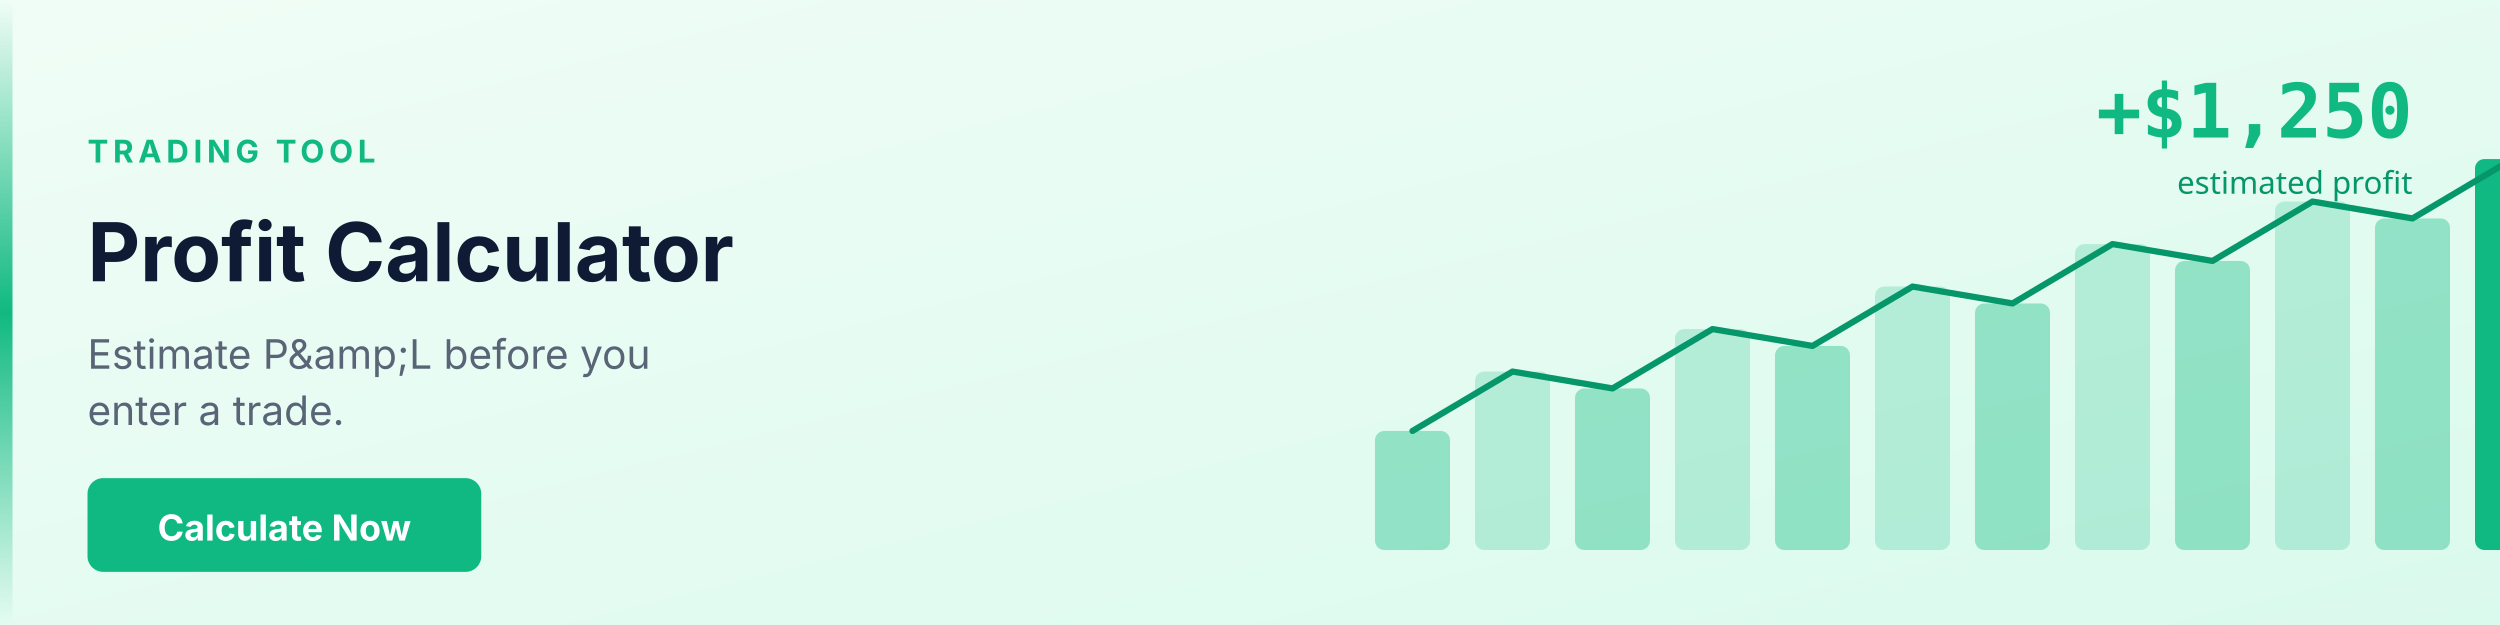
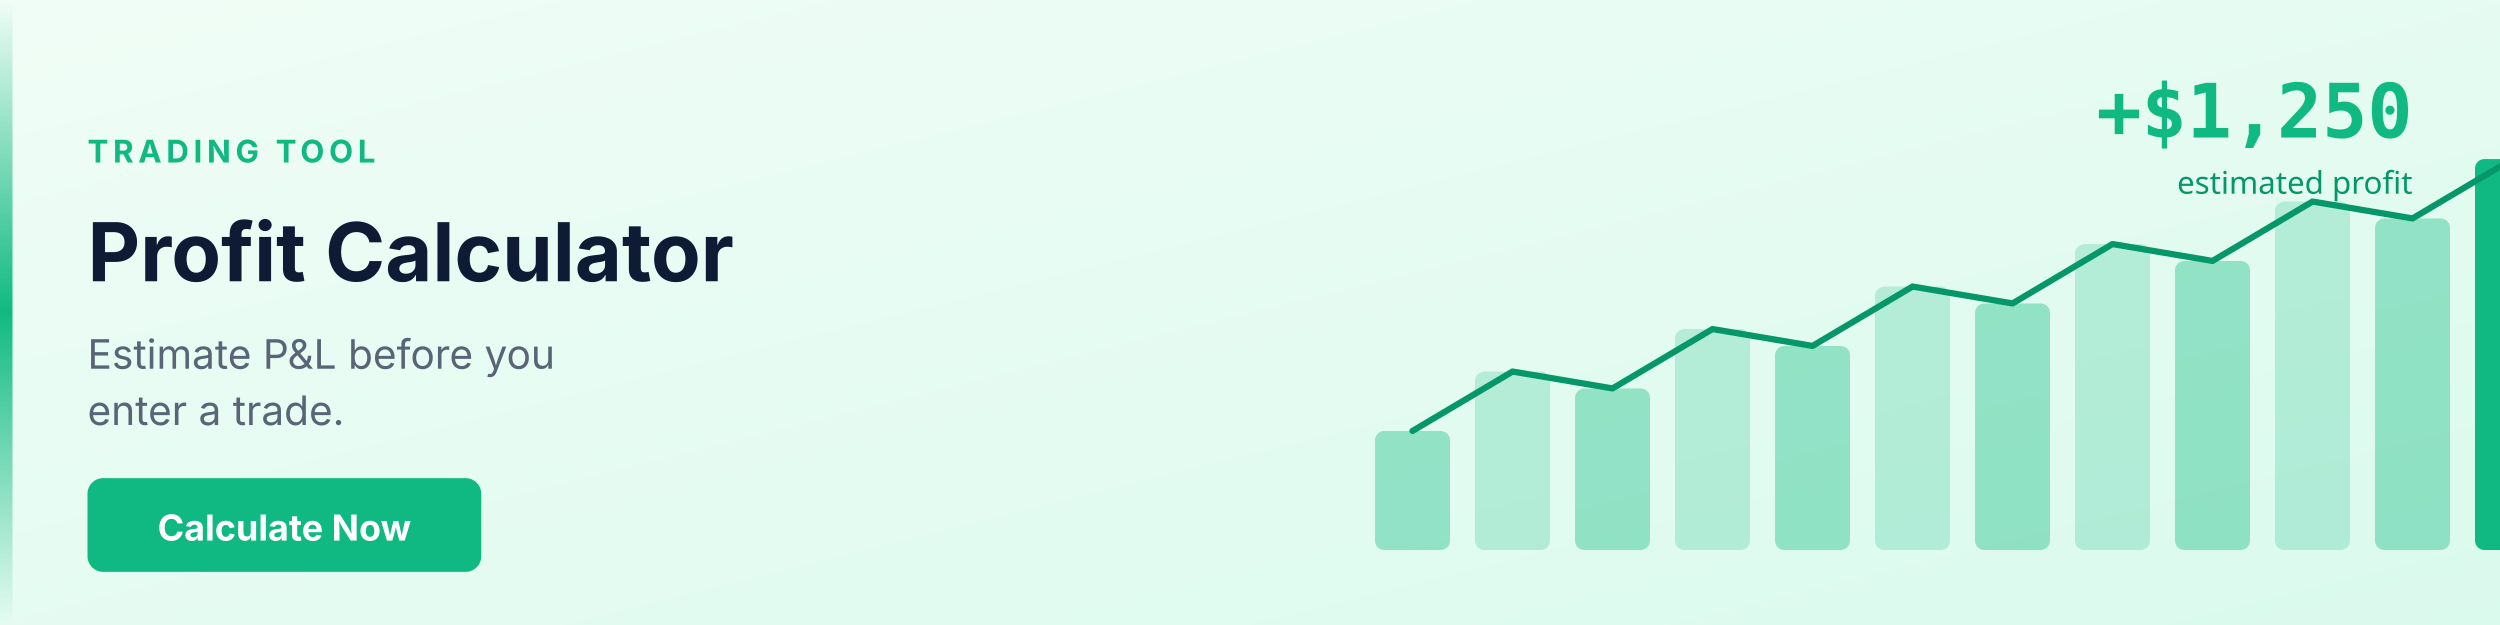
<svg xmlns="http://www.w3.org/2000/svg" viewBox="0 0 800 200" width="800" height="200">
  <defs>
    <linearGradient id="bg" x1="0" y1="0" x2="1" y2="1" gradientUnits="objectBoundingBox">
      <stop offset="0" stop-color="#f0fdf6" />
      <stop offset="1" stop-color="#dafaed" />
    </linearGradient>
    <linearGradient id="ab" x1="0" y1="0" x2="0" y2="1" gradientUnits="objectBoundingBox">
      <stop offset="0" stop-color="#10b981" stop-opacity="0" />
      <stop offset=".5" stop-color="#10b981" />
      <stop offset="1" stop-color="#10b981" stop-opacity="0" />
    </linearGradient>
  </defs>
  <rect width="800" height="200" fill="url(#bg)" />
  <rect x="0" y="0" width="4" height="200" fill="url(#ab)" />
  <text x="28" y="52" font-family="system-ui,-apple-system,sans-serif" font-size="10" font-weight="bold" fill="#10b981" letter-spacing="1.5">TRADING TOOL</text>
  <text x="28" y="90" font-family="system-ui,-apple-system,sans-serif" font-size="26" font-weight="bold" fill="#0f1b35">Profit Calculator</text>
-   <text x="28" y="118" font-family="system-ui,-apple-system,sans-serif" font-size="13" fill="#596576">Estimate P&amp;amp;L before you</text>
+   <text x="28" y="118" font-family="system-ui,-apple-system,sans-serif" font-size="13" fill="#596576">Estimate P&amp;L before you</text>
  <text x="28" y="136" font-family="system-ui,-apple-system,sans-serif" font-size="13" fill="#596576">enter a trade.</text>
  <rect x="28" y="153" width="126" height="30" rx="5" fill="#10b981" />
  <text x="91" y="173" font-family="system-ui,-apple-system,sans-serif" font-size="11.5" font-weight="bold" fill="#fff" text-anchor="middle">Calculate Now</text>
  <rect x="440.0" y="137.9" width="24" height="38.1" rx="3" fill="#10b981" fill-opacity=".38" />
  <rect x="472.0" y="118.9" width="24" height="57.1" rx="3" fill="#10b981" fill-opacity=".22" />
  <rect x="504.0" y="124.3" width="24" height="51.7" rx="3" fill="#10b981" fill-opacity=".38" />
  <rect x="536.0" y="105.3" width="24" height="70.7" rx="3" fill="#10b981" fill-opacity=".22" />
  <rect x="568.0" y="110.7" width="24" height="65.3" rx="3" fill="#10b981" fill-opacity=".38" />
  <rect x="600.0" y="91.7" width="24" height="84.3" rx="3" fill="#10b981" fill-opacity=".22" />
  <rect x="632.0" y="97.1" width="24" height="78.9" rx="3" fill="#10b981" fill-opacity=".38" />
  <rect x="664.0" y="78.1" width="24" height="97.9" rx="3" fill="#10b981" fill-opacity=".22" />
  <rect x="696.0" y="83.5" width="24" height="92.5" rx="3" fill="#10b981" fill-opacity=".38" />
  <rect x="728.0" y="64.5" width="24" height="111.5" rx="3" fill="#10b981" fill-opacity=".22" />
  <rect x="760.0" y="69.9" width="24" height="106.1" rx="3" fill="#10b981" fill-opacity=".38" />
  <rect x="792.0" y="50.9" width="24" height="125.1" rx="3" fill="#10b981" fill-opacity="1" />
  <polyline points="452.0,137.9 484.0,118.9 516.0,124.3 548.0,105.3 580.0,110.7 612.0,91.7 644.0,97.1 676.0,78.1 708.0,83.5 740.0,64.5 772.0,69.9 804.0,50.9" fill="none" stroke="#059669" stroke-width="2" stroke-linecap="round" stroke-linejoin="round" />
  <text x="772" y="44" font-family="monospace,sans-serif" font-size="24" font-weight="bold" fill="#10b981" text-anchor="end">+$1,250</text>
  <text x="772" y="62" font-family="system-ui,sans-serif" font-size="10" fill="#059669" text-anchor="end">estimated profit</text>
</svg>
